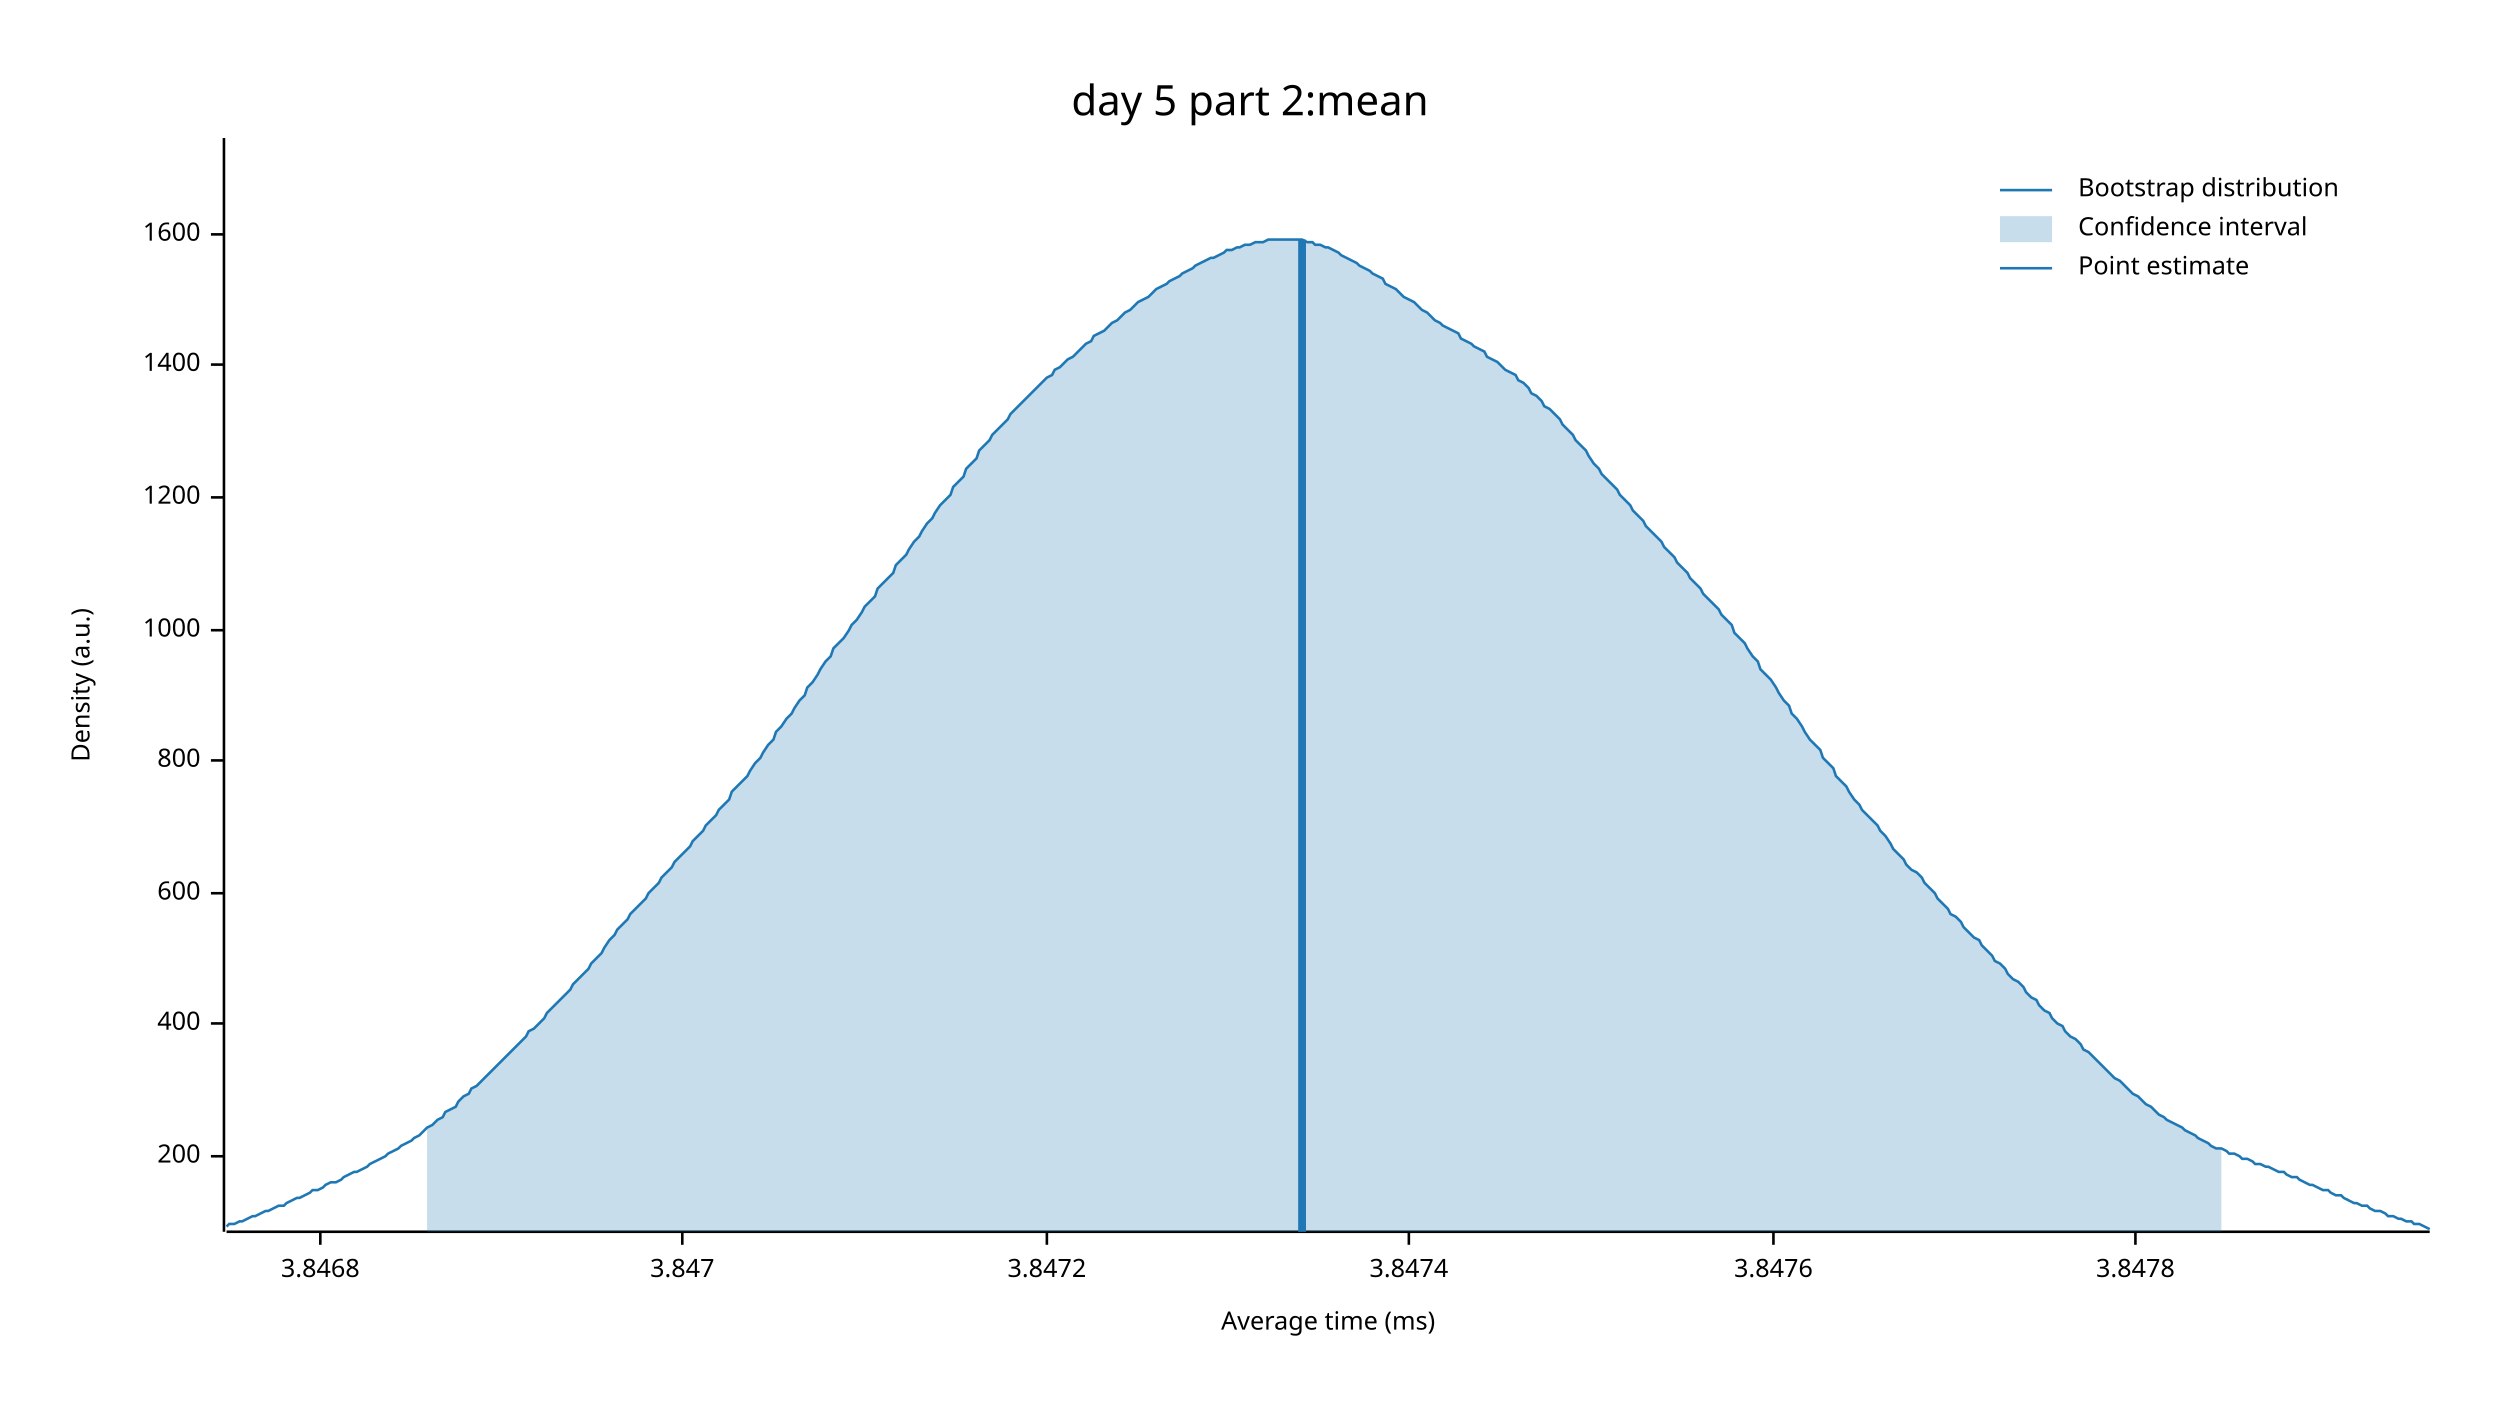
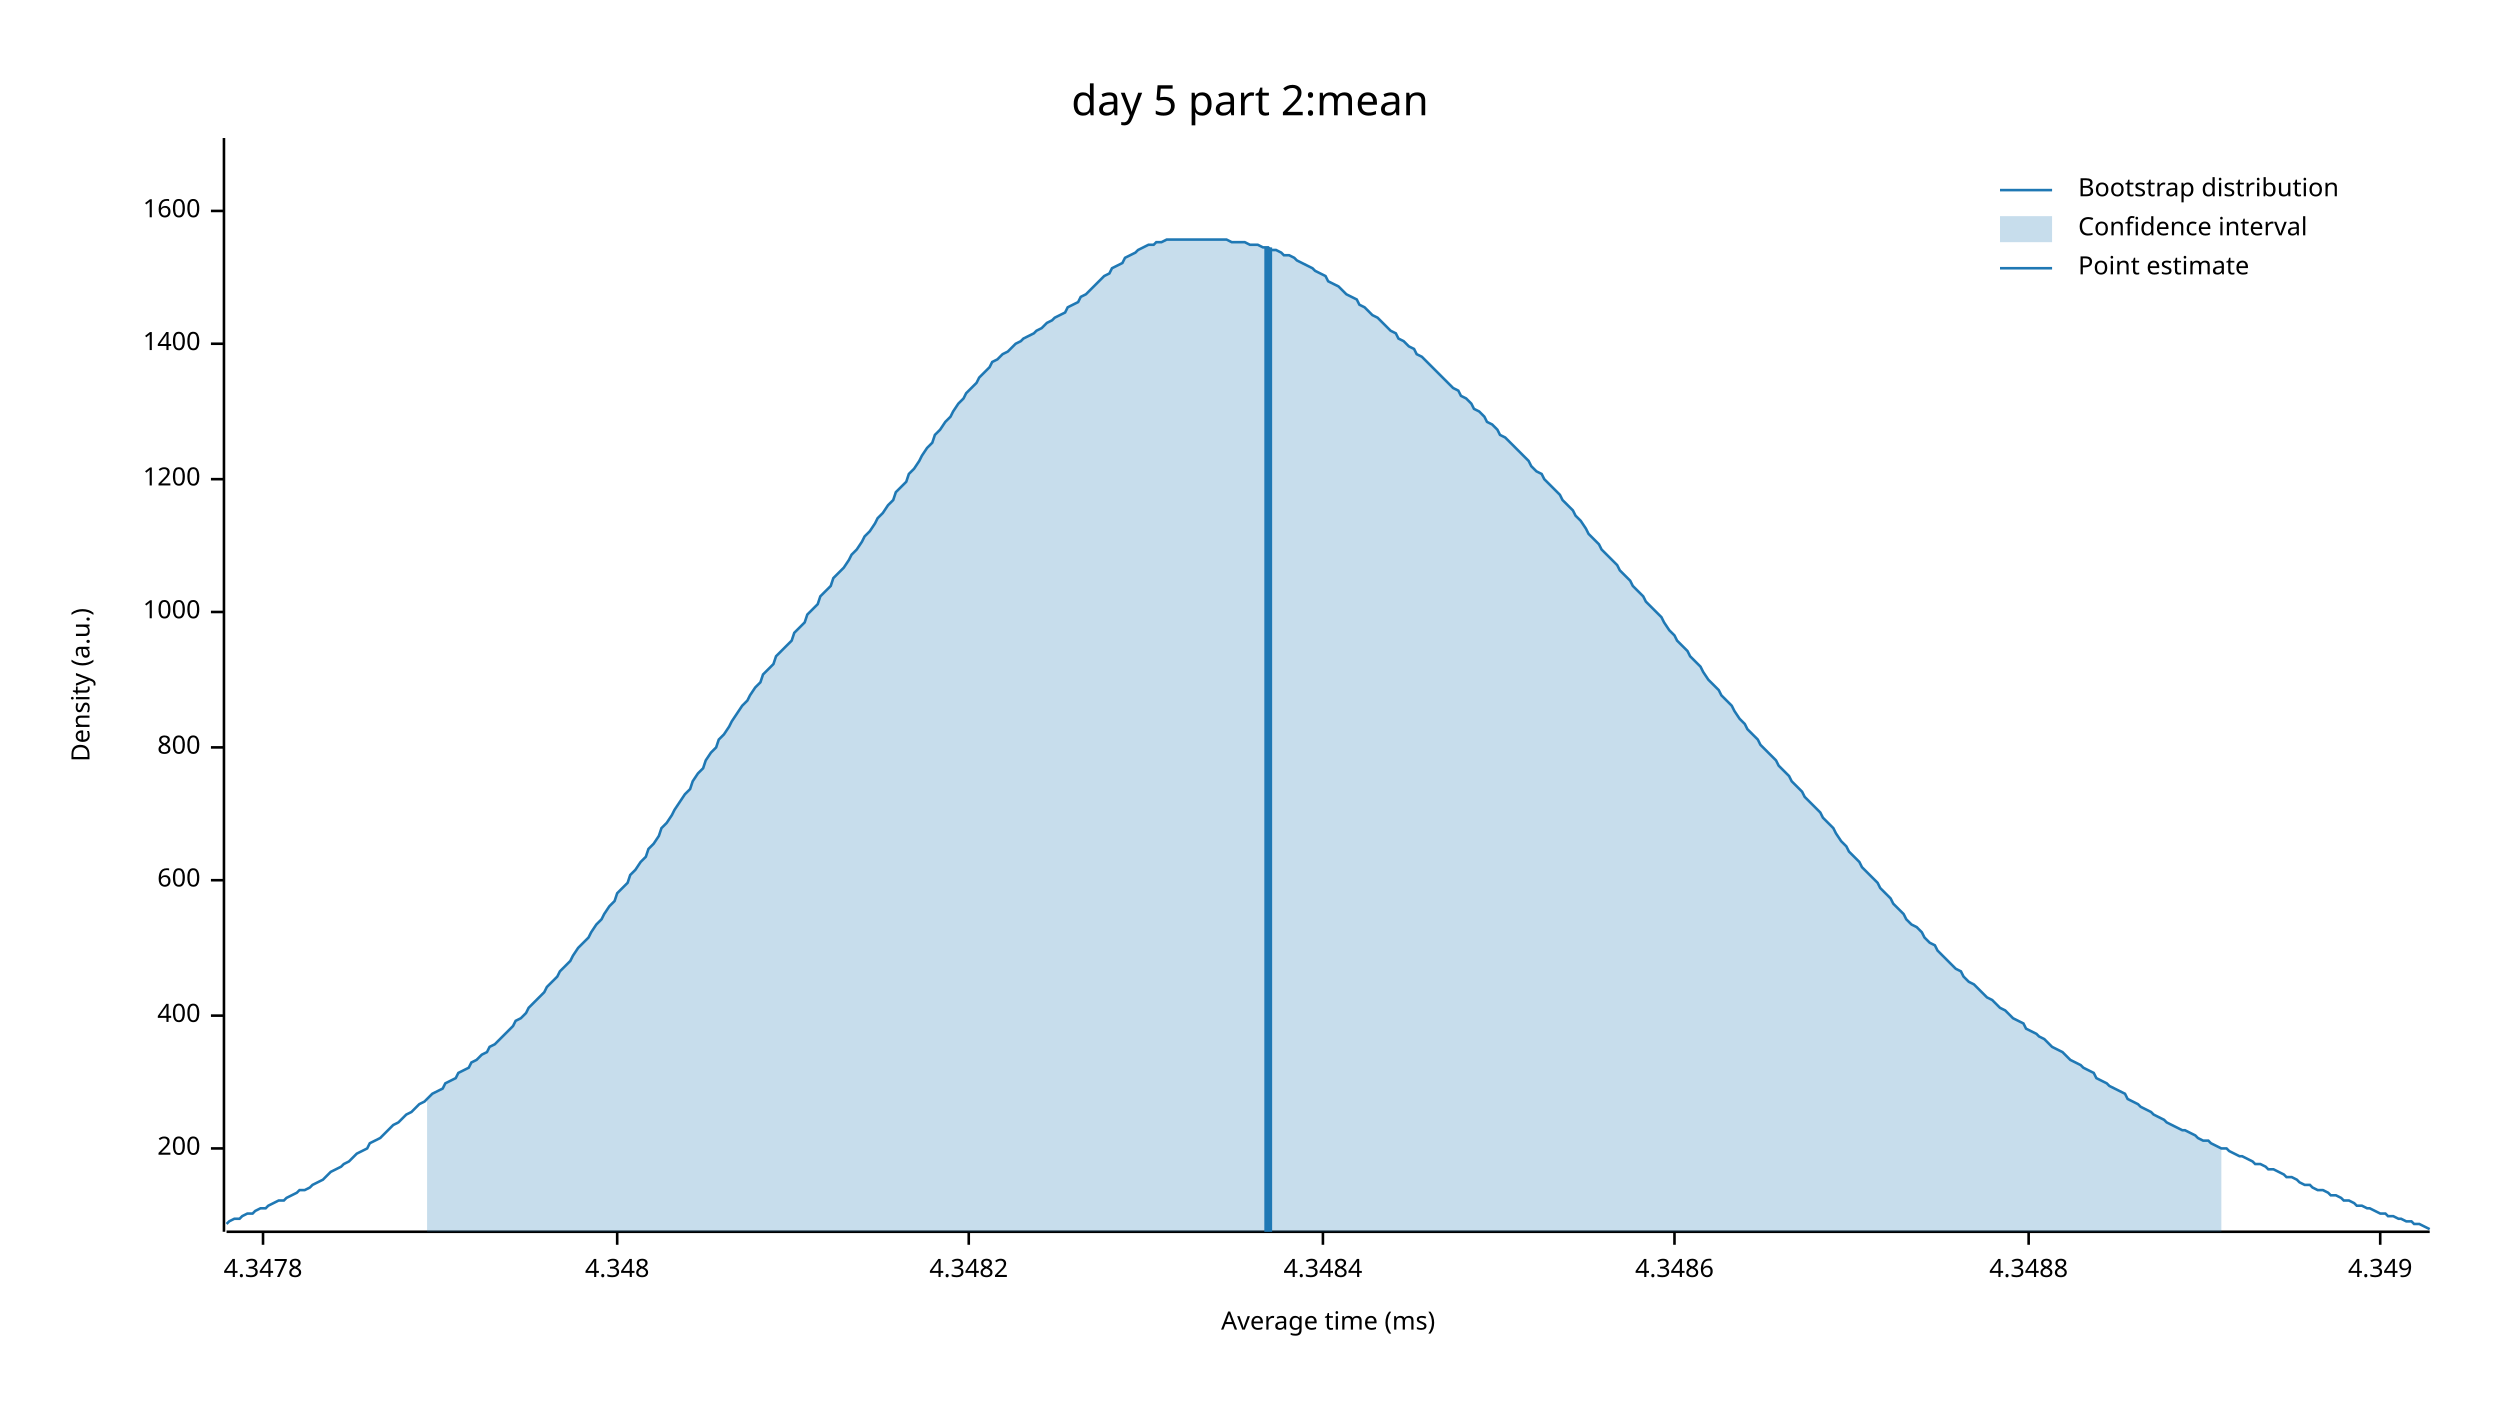
<svg xmlns="http://www.w3.org/2000/svg" width="960" height="540" viewBox="0 0 960 540">
  <text x="480" y="32" dy="0.76em" text-anchor="middle" font-family="sans-serif" font-size="16.129" opacity="1" fill="#000000">
day 5 part 2:mean
</text>
  <text x="27" y="263" dy="0.76em" text-anchor="middle" font-family="sans-serif" font-size="9.677" opacity="1" fill="#000000" transform="rotate(270, 27, 263)">
Density (a.u.)
</text>
  <text x="510" y="513" dy="-0.5ex" text-anchor="middle" font-family="sans-serif" font-size="9.677" opacity="1" fill="#000000">
Average time (ms)
</text>
  <polyline fill="none" opacity="1" stroke="#000000" stroke-width="1" points="86,53 86,473 " />
-   <text x="77" y="444" dy="0.5ex" text-anchor="end" font-family="sans-serif" font-size="9.677" opacity="1" fill="#000000">
+   <text x="77" y="441" dy="0.5ex" text-anchor="end" font-family="sans-serif" font-size="9.677" opacity="1" fill="#000000">
200
</text>
-   <polyline fill="none" opacity="1" stroke="#000000" stroke-width="1" points="81,444 86,444 " />
-   <text x="77" y="393" dy="0.5ex" text-anchor="end" font-family="sans-serif" font-size="9.677" opacity="1" fill="#000000">
+   <polyline fill="none" opacity="1" stroke="#000000" stroke-width="1" points="81,441 86,441 " />
+   <text x="77" y="390" dy="0.5ex" text-anchor="end" font-family="sans-serif" font-size="9.677" opacity="1" fill="#000000">
400
</text>
-   <polyline fill="none" opacity="1" stroke="#000000" stroke-width="1" points="81,393 86,393 " />
-   <text x="77" y="343" dy="0.5ex" text-anchor="end" font-family="sans-serif" font-size="9.677" opacity="1" fill="#000000">
+   <polyline fill="none" opacity="1" stroke="#000000" stroke-width="1" points="81,390 86,390 " />
+   <text x="77" y="338" dy="0.5ex" text-anchor="end" font-family="sans-serif" font-size="9.677" opacity="1" fill="#000000">
600
</text>
-   <polyline fill="none" opacity="1" stroke="#000000" stroke-width="1" points="81,343 86,343 " />
-   <text x="77" y="292" dy="0.5ex" text-anchor="end" font-family="sans-serif" font-size="9.677" opacity="1" fill="#000000">
+   <polyline fill="none" opacity="1" stroke="#000000" stroke-width="1" points="81,338 86,338 " />
+   <text x="77" y="287" dy="0.5ex" text-anchor="end" font-family="sans-serif" font-size="9.677" opacity="1" fill="#000000">
800
</text>
-   <polyline fill="none" opacity="1" stroke="#000000" stroke-width="1" points="81,292 86,292 " />
-   <text x="77" y="242" dy="0.5ex" text-anchor="end" font-family="sans-serif" font-size="9.677" opacity="1" fill="#000000">
+   <polyline fill="none" opacity="1" stroke="#000000" stroke-width="1" points="81,287 86,287 " />
+   <text x="77" y="235" dy="0.5ex" text-anchor="end" font-family="sans-serif" font-size="9.677" opacity="1" fill="#000000">
1000
</text>
-   <polyline fill="none" opacity="1" stroke="#000000" stroke-width="1" points="81,242 86,242 " />
-   <text x="77" y="191" dy="0.5ex" text-anchor="end" font-family="sans-serif" font-size="9.677" opacity="1" fill="#000000">
+   <polyline fill="none" opacity="1" stroke="#000000" stroke-width="1" points="81,235 86,235 " />
+   <text x="77" y="184" dy="0.5ex" text-anchor="end" font-family="sans-serif" font-size="9.677" opacity="1" fill="#000000">
1200
</text>
-   <polyline fill="none" opacity="1" stroke="#000000" stroke-width="1" points="81,191 86,191 " />
-   <text x="77" y="140" dy="0.5ex" text-anchor="end" font-family="sans-serif" font-size="9.677" opacity="1" fill="#000000">
+   <polyline fill="none" opacity="1" stroke="#000000" stroke-width="1" points="81,184 86,184 " />
+   <text x="77" y="132" dy="0.5ex" text-anchor="end" font-family="sans-serif" font-size="9.677" opacity="1" fill="#000000">
1400
</text>
-   <polyline fill="none" opacity="1" stroke="#000000" stroke-width="1" points="81,140 86,140 " />
-   <text x="77" y="90" dy="0.5ex" text-anchor="end" font-family="sans-serif" font-size="9.677" opacity="1" fill="#000000">
+   <polyline fill="none" opacity="1" stroke="#000000" stroke-width="1" points="81,132 86,132 " />
+   <text x="77" y="81" dy="0.5ex" text-anchor="end" font-family="sans-serif" font-size="9.677" opacity="1" fill="#000000">
1600
</text>
-   <polyline fill="none" opacity="1" stroke="#000000" stroke-width="1" points="81,90 86,90 " />
+   <polyline fill="none" opacity="1" stroke="#000000" stroke-width="1" points="81,81 86,81 " />
  <polyline fill="none" opacity="1" stroke="#000000" stroke-width="1" points="87,473 933,473 " />
-   <text x="123" y="483" dy="0.76em" text-anchor="middle" font-family="sans-serif" font-size="9.677" opacity="1" fill="#000000">
- 3.8468
+   <text x="101" y="483" dy="0.76em" text-anchor="middle" font-family="sans-serif" font-size="9.677" opacity="1" fill="#000000">
+ 4.3478
</text>
-   <polyline fill="none" opacity="1" stroke="#000000" stroke-width="1" points="123,473 123,478 " />
-   <text x="262" y="483" dy="0.76em" text-anchor="middle" font-family="sans-serif" font-size="9.677" opacity="1" fill="#000000">
- 3.847
+   <polyline fill="none" opacity="1" stroke="#000000" stroke-width="1" points="101,473 101,478 " />
+   <text x="237" y="483" dy="0.76em" text-anchor="middle" font-family="sans-serif" font-size="9.677" opacity="1" fill="#000000">
+ 4.348
</text>
-   <polyline fill="none" opacity="1" stroke="#000000" stroke-width="1" points="262,473 262,478 " />
-   <text x="402" y="483" dy="0.76em" text-anchor="middle" font-family="sans-serif" font-size="9.677" opacity="1" fill="#000000">
- 3.8472
+   <polyline fill="none" opacity="1" stroke="#000000" stroke-width="1" points="237,473 237,478 " />
+   <text x="372" y="483" dy="0.76em" text-anchor="middle" font-family="sans-serif" font-size="9.677" opacity="1" fill="#000000">
+ 4.3482
</text>
-   <polyline fill="none" opacity="1" stroke="#000000" stroke-width="1" points="402,473 402,478 " />
-   <text x="541" y="483" dy="0.76em" text-anchor="middle" font-family="sans-serif" font-size="9.677" opacity="1" fill="#000000">
- 3.8474
+   <polyline fill="none" opacity="1" stroke="#000000" stroke-width="1" points="372,473 372,478 " />
+   <text x="508" y="483" dy="0.76em" text-anchor="middle" font-family="sans-serif" font-size="9.677" opacity="1" fill="#000000">
+ 4.3484
</text>
-   <polyline fill="none" opacity="1" stroke="#000000" stroke-width="1" points="541,473 541,478 " />
-   <text x="681" y="483" dy="0.76em" text-anchor="middle" font-family="sans-serif" font-size="9.677" opacity="1" fill="#000000">
- 3.8476
+   <polyline fill="none" opacity="1" stroke="#000000" stroke-width="1" points="508,473 508,478 " />
+   <text x="643" y="483" dy="0.76em" text-anchor="middle" font-family="sans-serif" font-size="9.677" opacity="1" fill="#000000">
+ 4.3486
</text>
-   <polyline fill="none" opacity="1" stroke="#000000" stroke-width="1" points="681,473 681,478 " />
-   <text x="820" y="483" dy="0.76em" text-anchor="middle" font-family="sans-serif" font-size="9.677" opacity="1" fill="#000000">
- 3.8478
+   <polyline fill="none" opacity="1" stroke="#000000" stroke-width="1" points="643,473 643,478 " />
+   <text x="779" y="483" dy="0.76em" text-anchor="middle" font-family="sans-serif" font-size="9.677" opacity="1" fill="#000000">
+ 4.3488
</text>
-   <polyline fill="none" opacity="1" stroke="#000000" stroke-width="1" points="820,473 820,478 " />
-   <polyline fill="none" opacity="1" stroke="#1F78B4" stroke-width="1" points="87,471 88,470 90,470 92,469 93,469 95,468 97,467 98,467 100,466 102,465 103,465 105,464 107,463 109,463 110,462 112,461 114,460 115,460 117,459 119,458 120,457 122,457 124,456 125,455 127,454 129,454 131,453 132,452 134,451 136,450 137,450 139,449 141,448 142,447 144,446 146,445 148,444 149,443 151,442 153,441 154,440 156,439 158,438 159,437 161,436 163,434 164,433 166,432 168,430 170,429 171,427 173,426 175,425 176,423 178,421 180,420 181,418 183,417 185,415 187,413 188,412 190,410 192,408 193,407 195,405 197,403 198,402 200,400 202,398 203,396 205,395 207,393 209,391 210,389 212,387 214,385 215,384 217,382 219,380 220,378 222,376 224,374 226,372 227,370 229,368 231,366 232,364 234,361 236,359 237,357 239,355 241,353 242,351 244,349 246,347 248,345 249,343 251,341 253,339 254,337 256,335 258,333 259,331 261,329 263,327 265,325 266,323 268,321 270,319 271,317 273,315 275,313 276,311 278,309 280,307 281,304 283,302 285,300 287,298 288,296 290,293 292,291 293,289 295,286 297,284 298,281 300,279 302,276 304,274 305,272 307,269 309,267 310,264 312,262 314,259 315,257 317,254 319,252 320,249 322,247 324,245 326,242 327,240 329,238 331,235 332,233 334,231 336,229 337,226 339,224 341,222 343,220 344,217 346,215 348,213 349,211 351,208 353,206 354,204 356,201 358,199 359,197 361,194 363,192 365,190 366,187 368,185 370,183 371,180 373,178 375,176 376,173 378,171 380,169 381,167 383,165 385,163 387,161 388,159 390,157 392,155 393,154 395,152 397,150 398,149 400,147 402,145 404,144 405,142 407,141 409,139 410,138 412,137 414,135 415,134 417,132 419,131 420,129 422,128 424,127 426,125 427,124 429,123 431,121 432,120 434,119 436,117 437,116 439,115 441,114 443,112 444,111 446,110 448,109 449,108 451,107 453,106 454,105 456,104 458,103 459,102 461,101 463,100 465,99 466,99 468,98 470,97 471,96 473,96 475,95 476,95 478,94 480,94 482,93 483,93 485,93 487,92 488,92 490,92 492,92 493,92 495,92 497,92 498,92 500,92 502,93 504,93 505,94 507,94 509,95 510,95 512,96 514,97 515,98 517,99 519,100 521,101 522,102 524,103 526,104 527,105 529,106 531,107 532,109 534,110 536,111 537,112 539,114 541,115 543,116 544,117 546,119 548,120 549,121 551,123 553,124 554,125 556,126 558,127 560,128 561,130 563,131 565,132 566,133 568,134 570,135 571,137 573,138 575,139 576,140 578,142 580,143 582,144 583,146 585,147 587,149 588,151 590,152 592,154 593,156 595,157 597,159 599,161 600,163 602,165 604,167 605,169 607,171 609,173 610,175 612,178 614,180 615,182 617,184 619,186 621,188 622,190 624,192 626,194 627,196 629,198 631,200 632,202 634,204 636,206 638,208 639,210 641,212 643,214 644,216 646,218 648,220 649,222 651,224 653,226 654,228 656,230 658,232 660,234 661,236 663,238 665,240 666,243 668,245 670,247 671,249 673,252 675,254 676,257 678,259 680,261 682,264 683,266 685,269 687,271 688,274 690,276 692,279 693,281 695,284 697,286 699,288 700,291 702,293 704,295 705,298 707,300 709,302 710,304 712,307 714,309 715,311 717,313 719,315 721,317 722,319 724,321 726,324 727,326 729,328 731,330 732,332 734,334 736,335 738,337 739,339 741,341 743,343 744,345 746,347 748,349 749,351 751,352 753,354 754,356 756,358 758,360 760,361 761,363 763,365 765,367 766,369 768,370 770,372 771,374 773,376 775,377 777,379 778,381 780,383 782,384 783,386 785,388 787,389 788,391 790,393 792,394 793,396 795,398 797,399 799,401 800,403 802,404 804,406 805,407 807,409 809,411 810,412 812,414 814,415 816,417 817,418 819,420 821,421 822,422 824,424 826,425 827,426 829,428 831,429 832,430 834,431 836,432 838,433 839,434 841,435 843,436 844,437 846,438 848,439 849,440 851,441 853,441 855,442 856,443 858,443 860,444 861,445 863,445 865,446 866,447 868,447 870,448 871,448 873,449 875,450 877,450 878,451 880,452 882,452 883,453 885,454 887,455 888,455 890,456 892,457 894,457 895,458 897,459 899,459 900,460 902,461 904,462 905,462 907,463 909,463 910,464 912,465 914,465 916,466 917,467 919,467 921,468 922,468 924,469 926,469 927,470 929,470 931,471 933,472 " />
-   <polygon opacity="0.25" fill="#1F78B4" points="164,433 166,432 168,430 170,429 171,427 173,426 175,425 176,423 178,421 180,420 181,418 183,417 185,415 187,413 188,412 190,410 192,408 193,407 195,405 197,403 198,402 200,400 202,398 203,396 205,395 207,393 209,391 210,389 212,387 214,385 215,384 217,382 219,380 220,378 222,376 224,374 226,372 227,370 229,368 231,366 232,364 234,361 236,359 237,357 239,355 241,353 242,351 244,349 246,347 248,345 249,343 251,341 253,339 254,337 256,335 258,333 259,331 261,329 263,327 265,325 266,323 268,321 270,319 271,317 273,315 275,313 276,311 278,309 280,307 281,304 283,302 285,300 287,298 288,296 290,293 292,291 293,289 295,286 297,284 298,281 300,279 302,276 304,274 305,272 307,269 309,267 310,264 312,262 314,259 315,257 317,254 319,252 320,249 322,247 324,245 326,242 327,240 329,238 331,235 332,233 334,231 336,229 337,226 339,224 341,222 343,220 344,217 346,215 348,213 349,211 351,208 353,206 354,204 356,201 358,199 359,197 361,194 363,192 365,190 366,187 368,185 370,183 371,180 373,178 375,176 376,173 378,171 380,169 381,167 383,165 385,163 387,161 388,159 390,157 392,155 393,154 395,152 397,150 398,149 400,147 402,145 404,144 405,142 407,141 409,139 410,138 412,137 414,135 415,134 417,132 419,131 420,129 422,128 424,127 426,125 427,124 429,123 431,121 432,120 434,119 436,117 437,116 439,115 441,114 443,112 444,111 446,110 448,109 449,108 451,107 453,106 454,105 456,104 458,103 459,102 461,101 463,100 465,99 466,99 468,98 470,97 471,96 473,96 475,95 476,95 478,94 480,94 482,93 483,93 485,93 487,92 488,92 490,92 492,92 493,92 495,92 497,92 498,92 500,92 502,93 504,93 505,94 507,94 509,95 510,95 512,96 514,97 515,98 517,99 519,100 521,101 522,102 524,103 526,104 527,105 529,106 531,107 532,109 534,110 536,111 537,112 539,114 541,115 543,116 544,117 546,119 548,120 549,121 551,123 553,124 554,125 556,126 558,127 560,128 561,130 563,131 565,132 566,133 568,134 570,135 571,137 573,138 575,139 576,140 578,142 580,143 582,144 583,146 585,147 587,149 588,151 590,152 592,154 593,156 595,157 597,159 599,161 600,163 602,165 604,167 605,169 607,171 609,173 610,175 612,178 614,180 615,182 617,184 619,186 621,188 622,190 624,192 626,194 627,196 629,198 631,200 632,202 634,204 636,206 638,208 639,210 641,212 643,214 644,216 646,218 648,220 649,222 651,224 653,226 654,228 656,230 658,232 660,234 661,236 663,238 665,240 666,243 668,245 670,247 671,249 673,252 675,254 676,257 678,259 680,261 682,264 683,266 685,269 687,271 688,274 690,276 692,279 693,281 695,284 697,286 699,288 700,291 702,293 704,295 705,298 707,300 709,302 710,304 712,307 714,309 715,311 717,313 719,315 721,317 722,319 724,321 726,324 727,326 729,328 731,330 732,332 734,334 736,335 738,337 739,339 741,341 743,343 744,345 746,347 748,349 749,351 751,352 753,354 754,356 756,358 758,360 760,361 761,363 763,365 765,367 766,369 768,370 770,372 771,374 773,376 775,377 777,379 778,381 780,383 782,384 783,386 785,388 787,389 788,391 790,393 792,394 793,396 795,398 797,399 799,401 800,403 802,404 804,406 805,407 807,409 809,411 810,412 812,414 814,415 816,417 817,418 819,420 821,421 822,422 824,424 826,425 827,426 829,428 831,429 832,430 834,431 836,432 838,433 839,434 841,435 843,436 844,437 846,438 848,439 849,440 851,441 853,441 853,473 164,473 " />
-   <polyline fill="none" opacity="1" stroke="#1F78B4" stroke-width="3" points="500,473 500,92 " />
+   <polyline fill="none" opacity="1" stroke="#000000" stroke-width="1" points="779,473 779,478 " />
+   <text x="914" y="483" dy="0.76em" text-anchor="middle" font-family="sans-serif" font-size="9.677" opacity="1" fill="#000000">
+ 4.349
+ </text>
+   <polyline fill="none" opacity="1" stroke="#000000" stroke-width="1" points="914,473 914,478 " />
+   <polyline fill="none" opacity="1" stroke="#1F78B4" stroke-width="1" points="87,470 88,469 90,468 92,468 93,467 95,466 97,466 98,465 100,464 102,464 103,463 105,462 107,461 109,461 110,460 112,459 114,458 115,457 117,457 119,456 120,455 122,454 124,453 125,452 127,450 129,449 131,448 132,447 134,446 136,444 137,443 139,442 141,441 142,439 144,438 146,437 148,435 149,434 151,432 153,431 154,430 156,428 158,427 159,426 161,424 163,423 164,422 166,420 168,419 170,418 171,416 173,415 175,414 176,412 178,411 180,410 181,408 183,407 185,405 187,404 188,402 190,401 192,399 193,398 195,396 197,394 198,392 200,391 202,389 203,387 205,385 207,383 209,381 210,379 212,377 214,375 215,373 217,371 219,369 220,367 222,364 224,362 226,360 227,358 229,355 231,353 232,351 234,348 236,346 237,343 239,341 241,339 242,336 244,334 246,331 248,329 249,326 251,324 253,321 254,318 256,316 258,313 259,311 261,308 263,305 265,303 266,300 268,297 270,295 271,292 273,289 275,287 276,284 278,282 280,279 281,277 283,274 285,271 287,269 288,267 290,264 292,262 293,259 295,257 297,255 298,252 300,250 302,248 304,246 305,243 307,241 309,239 310,236 312,234 314,232 315,229 317,227 319,225 320,222 322,220 324,218 326,215 327,213 329,211 331,208 332,206 334,204 336,201 337,199 339,197 341,194 343,192 344,189 346,187 348,185 349,182 351,180 353,177 354,175 356,172 358,170 359,167 361,165 363,162 365,160 366,158 368,155 370,153 371,151 373,149 375,147 376,145 378,143 380,141 381,139 383,138 385,136 387,135 388,134 390,132 392,131 393,130 395,129 397,128 398,127 400,126 402,124 404,123 405,122 407,121 409,120 410,118 412,117 414,116 415,114 417,113 419,111 420,110 422,108 424,106 426,105 427,103 429,102 431,101 432,99 434,98 436,97 437,96 439,95 441,94 443,94 444,93 446,93 448,92 449,92 451,92 453,92 454,92 456,92 458,92 459,92 461,92 463,92 465,92 466,92 468,92 470,92 471,92 473,93 475,93 476,93 478,93 480,94 482,94 483,94 485,95 487,95 488,96 490,96 492,97 493,98 495,98 497,99 498,100 500,101 502,102 504,103 505,104 507,105 509,106 510,108 512,109 514,110 515,111 517,113 519,114 521,115 522,117 524,118 526,120 527,121 529,122 531,124 532,125 534,127 536,128 537,130 539,131 541,133 543,134 544,136 546,137 548,139 549,140 551,142 553,144 554,145 556,147 558,149 560,150 561,152 563,153 565,155 566,157 568,158 570,160 571,162 573,163 575,165 576,167 578,168 580,170 582,172 583,173 585,175 587,177 588,179 590,181 592,182 593,184 595,186 597,188 599,190 600,192 602,194 604,196 605,198 607,200 609,203 610,205 612,207 614,209 615,211 617,213 619,215 621,217 622,219 624,221 626,223 627,225 629,227 631,229 632,231 634,233 636,235 638,237 639,239 641,242 643,244 644,246 646,248 648,250 649,252 651,254 653,256 654,258 656,261 658,263 660,265 661,267 663,269 665,271 666,273 668,276 670,278 671,280 673,282 675,284 676,286 678,288 680,290 682,292 683,294 685,296 687,298 688,300 690,302 692,304 693,306 695,308 697,310 699,312 700,314 702,316 704,318 705,320 707,323 709,325 710,327 712,329 714,331 715,333 717,335 719,337 721,339 722,341 724,343 726,345 727,347 729,349 731,351 732,353 734,355 736,356 738,358 739,360 741,362 743,363 744,365 746,367 748,369 749,370 751,372 753,373 754,375 756,377 758,378 760,380 761,381 763,383 765,384 766,385 768,387 770,388 771,389 773,391 775,392 777,393 778,395 780,396 782,397 783,398 785,399 787,401 788,402 790,403 792,404 793,405 795,407 797,408 799,409 800,410 802,411 804,412 805,414 807,415 809,416 810,417 812,418 814,419 816,420 817,422 819,423 821,424 822,425 824,426 826,427 827,428 829,429 831,430 832,431 834,432 836,433 838,434 839,434 841,435 843,436 844,437 846,438 848,438 849,439 851,440 853,441 855,441 856,442 858,443 860,444 861,444 863,445 865,446 866,447 868,447 870,448 871,449 873,449 875,450 877,451 878,452 880,452 882,453 883,454 885,455 887,455 888,456 890,457 892,457 894,458 895,459 897,459 899,460 900,461 902,461 904,462 905,463 907,463 909,464 910,464 912,465 914,466 916,466 917,467 919,467 921,468 922,468 924,469 926,469 927,470 929,470 931,471 933,472 " />
+   <polygon opacity="0.25" fill="#1F78B4" points="164,422 166,420 168,419 170,418 171,416 173,415 175,414 176,412 178,411 180,410 181,408 183,407 185,405 187,404 188,402 190,401 192,399 193,398 195,396 197,394 198,392 200,391 202,389 203,387 205,385 207,383 209,381 210,379 212,377 214,375 215,373 217,371 219,369 220,367 222,364 224,362 226,360 227,358 229,355 231,353 232,351 234,348 236,346 237,343 239,341 241,339 242,336 244,334 246,331 248,329 249,326 251,324 253,321 254,318 256,316 258,313 259,311 261,308 263,305 265,303 266,300 268,297 270,295 271,292 273,289 275,287 276,284 278,282 280,279 281,277 283,274 285,271 287,269 288,267 290,264 292,262 293,259 295,257 297,255 298,252 300,250 302,248 304,246 305,243 307,241 309,239 310,236 312,234 314,232 315,229 317,227 319,225 320,222 322,220 324,218 326,215 327,213 329,211 331,208 332,206 334,204 336,201 337,199 339,197 341,194 343,192 344,189 346,187 348,185 349,182 351,180 353,177 354,175 356,172 358,170 359,167 361,165 363,162 365,160 366,158 368,155 370,153 371,151 373,149 375,147 376,145 378,143 380,141 381,139 383,138 385,136 387,135 388,134 390,132 392,131 393,130 395,129 397,128 398,127 400,126 402,124 404,123 405,122 407,121 409,120 410,118 412,117 414,116 415,114 417,113 419,111 420,110 422,108 424,106 426,105 427,103 429,102 431,101 432,99 434,98 436,97 437,96 439,95 441,94 443,94 444,93 446,93 448,92 449,92 451,92 453,92 454,92 456,92 458,92 459,92 461,92 463,92 465,92 466,92 468,92 470,92 471,92 473,93 475,93 476,93 478,93 480,94 482,94 483,94 485,95 487,95 488,96 490,96 492,97 493,98 495,98 497,99 498,100 500,101 502,102 504,103 505,104 507,105 509,106 510,108 512,109 514,110 515,111 517,113 519,114 521,115 522,117 524,118 526,120 527,121 529,122 531,124 532,125 534,127 536,128 537,130 539,131 541,133 543,134 544,136 546,137 548,139 549,140 551,142 553,144 554,145 556,147 558,149 560,150 561,152 563,153 565,155 566,157 568,158 570,160 571,162 573,163 575,165 576,167 578,168 580,170 582,172 583,173 585,175 587,177 588,179 590,181 592,182 593,184 595,186 597,188 599,190 600,192 602,194 604,196 605,198 607,200 609,203 610,205 612,207 614,209 615,211 617,213 619,215 621,217 622,219 624,221 626,223 627,225 629,227 631,229 632,231 634,233 636,235 638,237 639,239 641,242 643,244 644,246 646,248 648,250 649,252 651,254 653,256 654,258 656,261 658,263 660,265 661,267 663,269 665,271 666,273 668,276 670,278 671,280 673,282 675,284 676,286 678,288 680,290 682,292 683,294 685,296 687,298 688,300 690,302 692,304 693,306 695,308 697,310 699,312 700,314 702,316 704,318 705,320 707,323 709,325 710,327 712,329 714,331 715,333 717,335 719,337 721,339 722,341 724,343 726,345 727,347 729,349 731,351 732,353 734,355 736,356 738,358 739,360 741,362 743,363 744,365 746,367 748,369 749,370 751,372 753,373 754,375 756,377 758,378 760,380 761,381 763,383 765,384 766,385 768,387 770,388 771,389 773,391 775,392 777,393 778,395 780,396 782,397 783,398 785,399 787,401 788,402 790,403 792,404 793,405 795,407 797,408 799,409 800,410 802,411 804,412 805,414 807,415 809,416 810,417 812,418 814,419 816,420 817,422 819,423 821,424 822,425 824,426 826,427 827,428 829,429 831,430 832,431 834,432 836,433 838,434 839,434 841,435 843,436 844,437 846,438 848,438 849,439 851,440 853,441 853,473 164,473 " />
+   <polyline fill="none" opacity="1" stroke="#1F78B4" stroke-width="3" points="487,473 487,95 " />
  <text x="798" y="68" dy="0.76em" text-anchor="start" font-family="sans-serif" font-size="9.677" opacity="1" fill="#000000">
Bootstrap distribution
</text>
  <text x="798" y="83" dy="0.76em" text-anchor="start" font-family="sans-serif" font-size="9.677" opacity="1" fill="#000000">
Confidence interval
</text>
  <text x="798" y="98" dy="0.76em" text-anchor="start" font-family="sans-serif" font-size="9.677" opacity="1" fill="#000000">
Point estimate
</text>
  <polyline fill="none" opacity="1" stroke="#1F78B4" stroke-width="1" points="768,73 788,73 " />
  <rect x="768" y="83" width="20" height="10" opacity="0.25" fill="#1F78B4" stroke="none" />
  <polyline fill="none" opacity="1" stroke="#1F78B4" stroke-width="1" points="768,103 788,103 " />
</svg>
